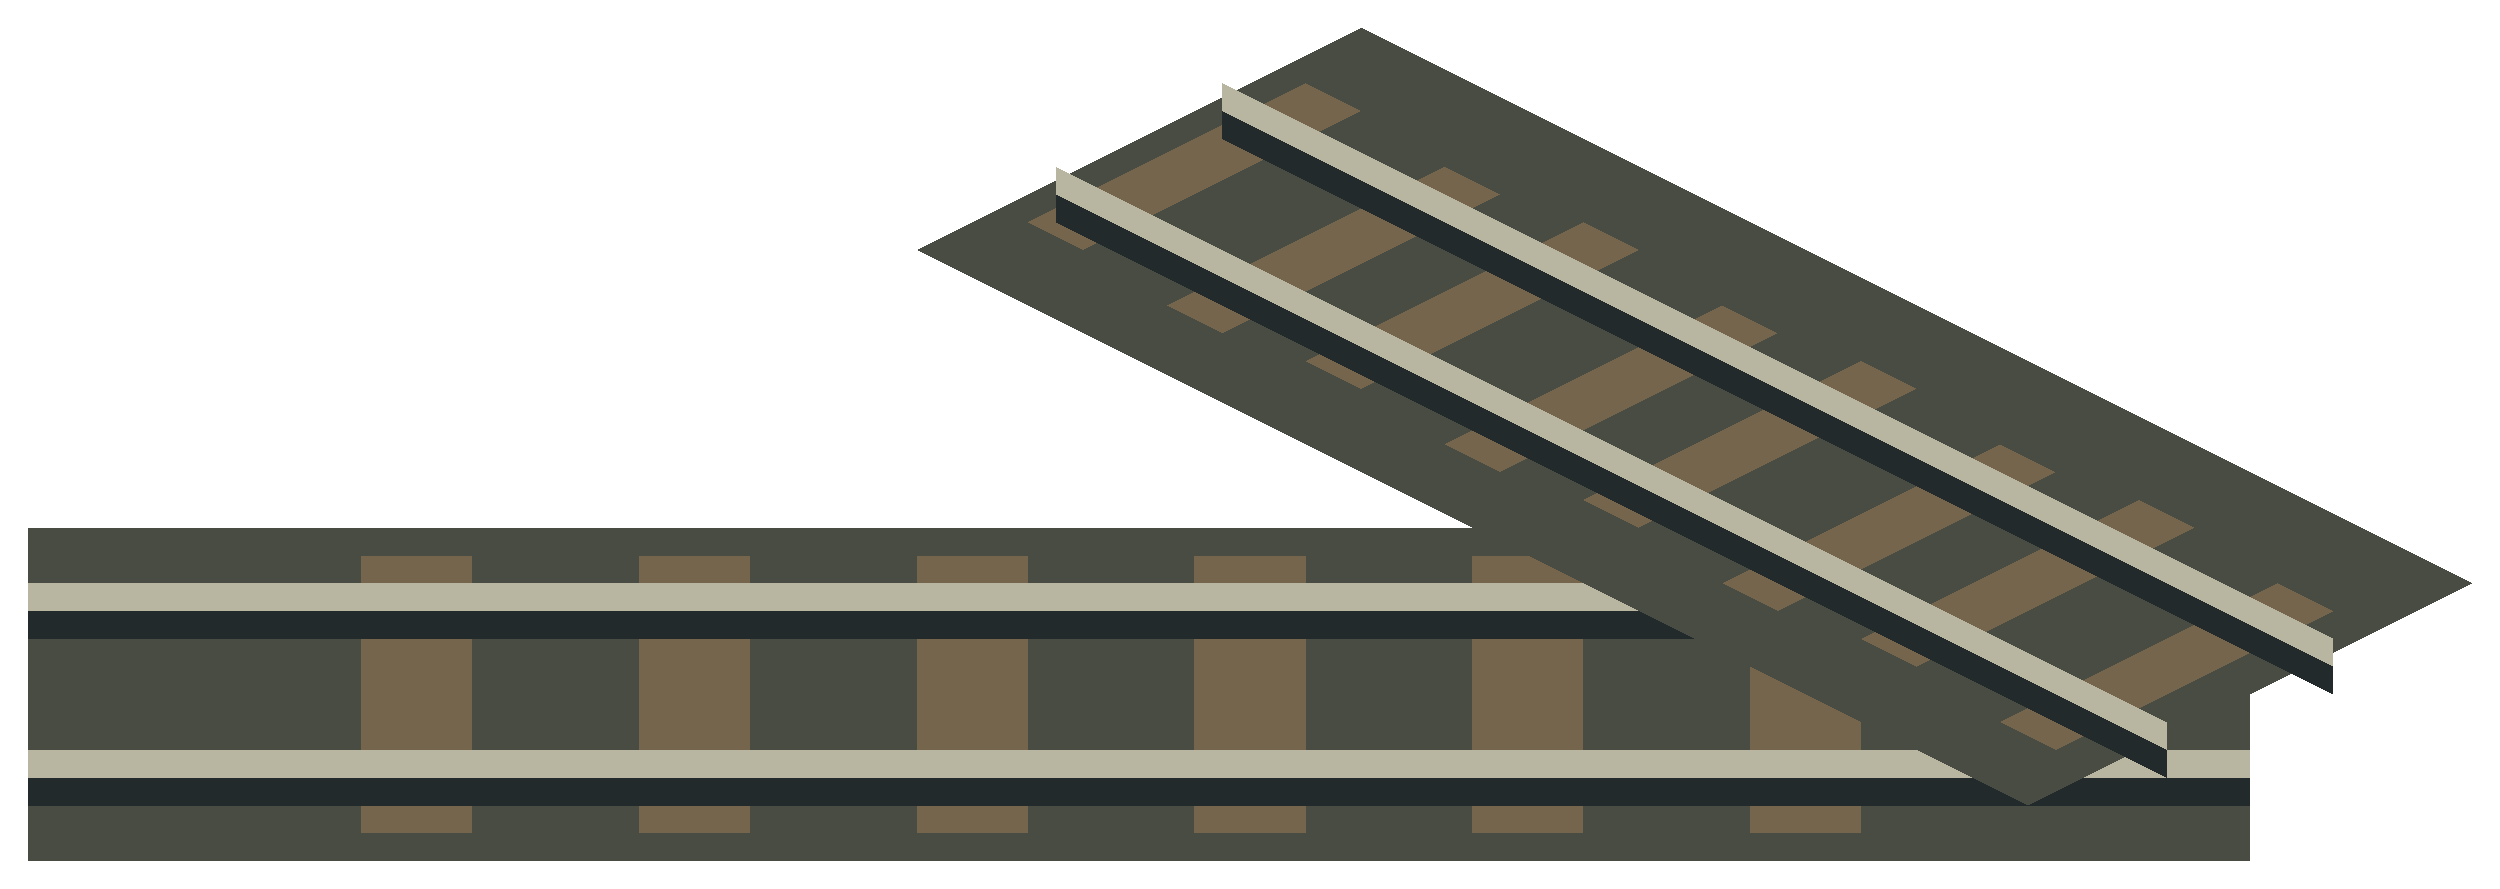
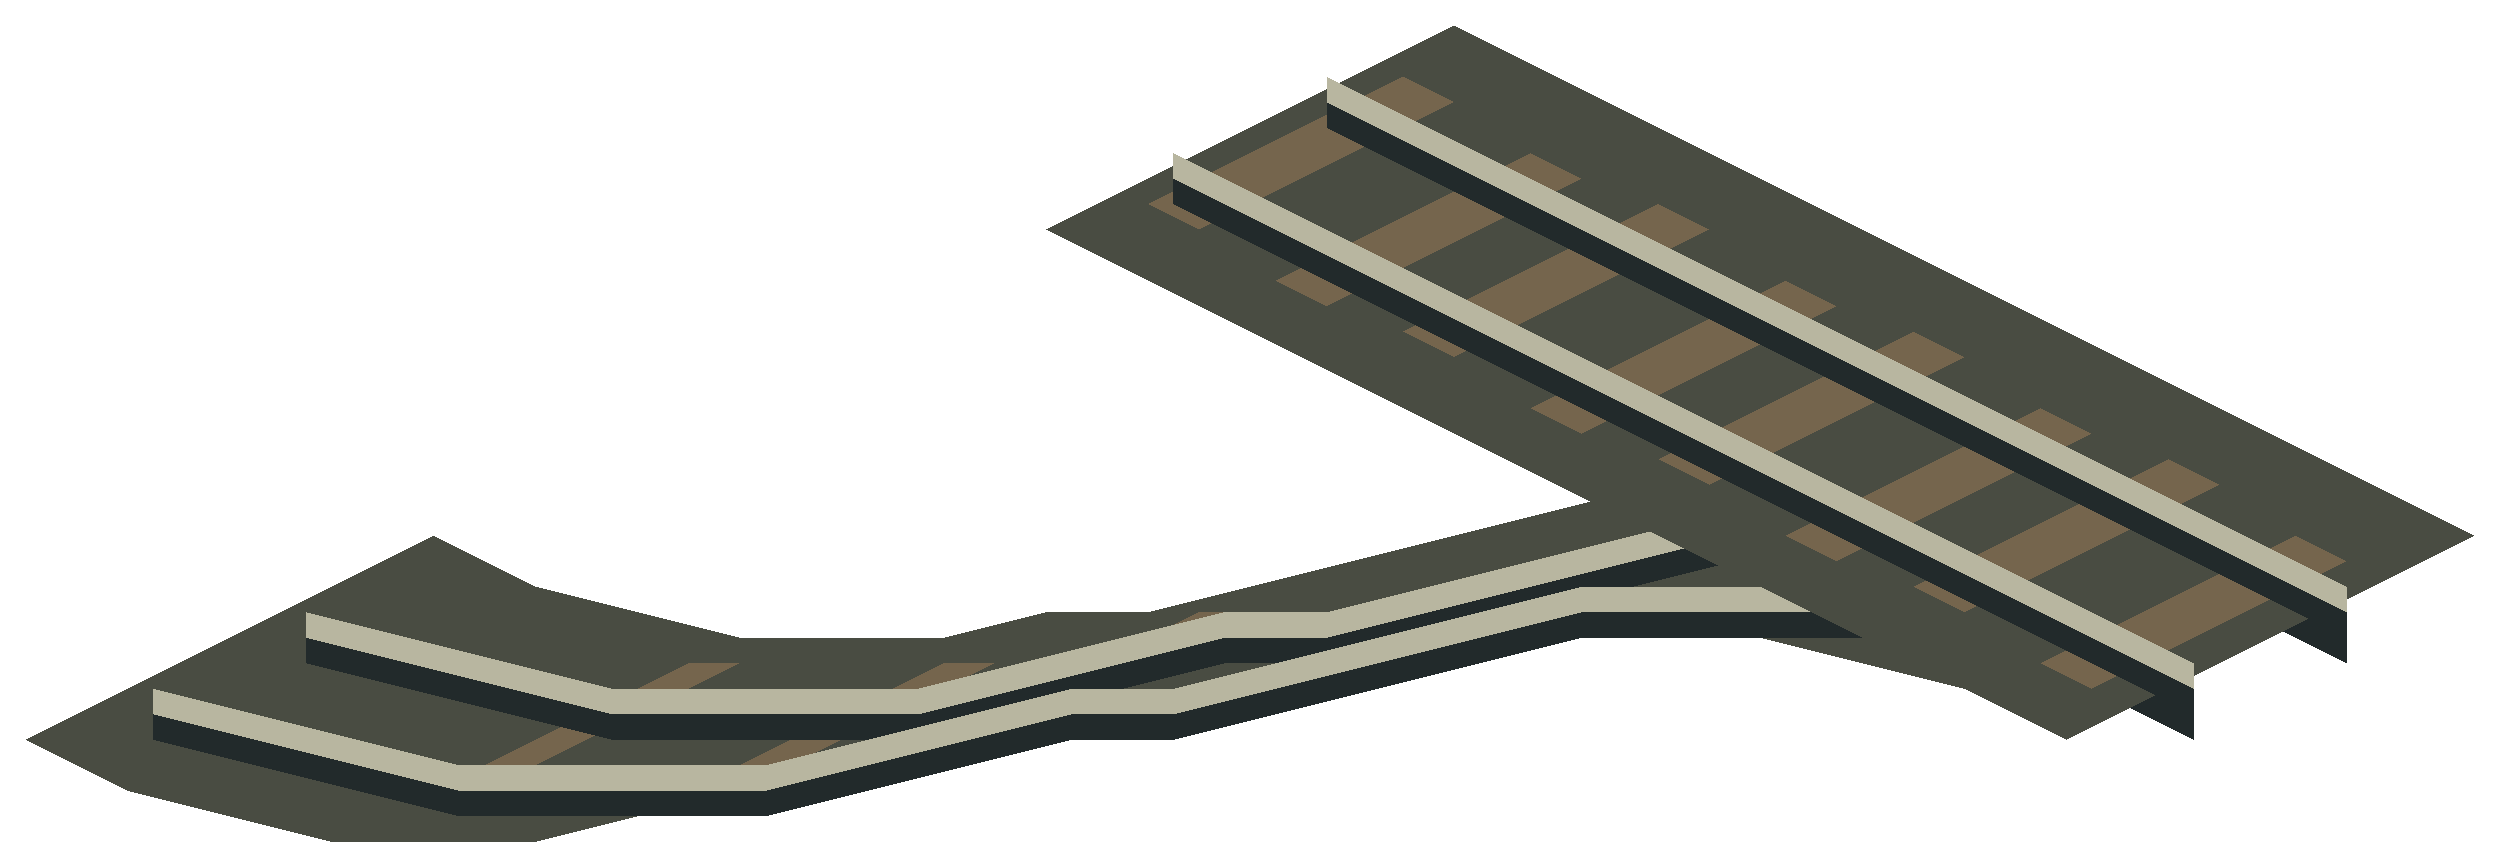
- <svg xmlns="http://www.w3.org/2000/svg" width="90" height="32" viewBox="0 0 90 32" shape-rendering="crispEdges" data-template="railyard-track-y-merge-up" data-anchor-x="1" data-anchor-y="25" data-length-m="20">
+ <svg xmlns="http://www.w3.org/2000/svg" width="98" height="34" viewBox="0 0 98 34" shape-rendering="crispEdges" data-template="railyard-track-y-merge-up" data-anchor-x="9" data-anchor-y="25" data-length-m="20">
  <g id="diagonal-up-ballast">
-     <polygon points="1,19 81,19 81,31 1,31" fill="#494c42" />
+     <polygon points="17,21 21,23 25,24 29,25 33,25 37,25 41,24 45,24 49,23 53,22 57,21 61,20 65,19 69,18 73,18 77,17 81,17 85,17 89,18 93,19 97,21 81,29 77,27 73,26 69,25 65,25 61,25 57,26 53,26 49,27 45,28 41,29 37,30 33,31 29,32 25,32 21,33 17,33 13,33 9,32 5,31 1,29" fill="#494c42" />
  </g>
  <g id="diagonal-up-ties">
-     <polygon points="13,20 17,20 17,30 13,30" fill="#75654d" />
-     <polygon points="23,20 27,20 27,30 23,30" fill="#75654d" />
-     <polygon points="33,20 37,20 37,30 33,30" fill="#75654d" />
-     <polygon points="43,20 47,20 47,30 43,30" fill="#75654d" />
-     <polygon points="53,20 57,20 57,30 53,30" fill="#75654d" />
-     <polygon points="63,20 67,20 67,30 63,30" fill="#75654d" />
+     <polygon points="27,26 29,26 19,31 17,31" fill="#75654d" />
+     <polygon points="37,26 39,26 29,31 27,31" fill="#75654d" />
+     <polygon points="47,24 49,24 39,29 37,29" fill="#75654d" />
+     <polygon points="57,22 59,21 49,26 47,27" fill="#75654d" />
+     <polygon points="67,20 69,19 59,24 57,25" fill="#75654d" />
+     <polygon points="77,19 79,19 69,24 67,24" fill="#75654d" />
  </g>
  <g id="diagonal-up-rails">
-     <polygon points="1,21 81,21 81,23 1,23" fill="#222a2b" />
-     <polygon points="1,21 81,21 81,22 1,22" fill="#b8b6a0" />
-     <polygon points="1,27 81,27 81,29 1,29" fill="#222a2b" />
-     <polygon points="1,27 81,27 81,28 1,28" fill="#b8b6a0" />
+     <polygon points="12,24 16,25 20,26 24,27 28,27 32,27 36,27 40,26 44,25 48,24 52,24 56,23 60,22 64,21 68,20 72,20 76,20 80,20 84,21 88,22 92,24 92,26 88,24 84,23 80,22 76,22 72,22 68,22 64,23 60,24 56,25 52,26 48,26 44,27 40,28 36,29 32,29 28,29 24,29 20,28 16,27 12,26" fill="#222a2b" />
+     <polygon points="12,24 16,25 20,26 24,27 28,27 32,27 36,27 40,26 44,25 48,24 52,24 56,23 60,22 64,21 68,20 72,20 76,20 80,20 84,21 88,22 92,24 92,25 88,23 84,22 80,21 76,21 72,21 68,21 64,22 60,23 56,24 52,25 48,25 44,26 40,27 36,28 32,28 28,28 24,28 20,27 16,26 12,25" fill="#b8b6a0" />
+     <polygon points="6,27 10,28 14,29 18,30 22,30 26,30 30,30 34,29 38,28 42,27 46,27 50,26 54,25 58,24 62,23 66,23 70,23 74,23 78,24 82,25 86,27 86,29 82,27 78,26 74,25 70,25 66,25 62,25 58,26 54,27 50,28 46,29 42,29 38,30 34,31 30,32 26,32 22,32 18,32 14,31 10,30 6,29" fill="#222a2b" />
+     <polygon points="6,27 10,28 14,29 18,30 22,30 26,30 30,30 34,29 38,28 42,27 46,27 50,26 54,25 58,24 62,23 66,23 70,23 74,23 78,24 82,25 86,27 86,28 82,26 78,25 74,24 70,24 66,24 62,24 58,25 54,26 50,27 46,28 42,28 38,29 34,30 30,31 26,31 22,31 18,31 14,30 10,29 6,28" fill="#b8b6a0" />
  </g>
  <g id="ballast">
-     <polygon points="49,1 89,21 73,29 33,9" fill="#494c42" />
+     <polygon points="57,1 97,21 81,29 41,9" fill="#494c42" />
  </g>
  <g id="ties">
-     <polygon points="47,3 49,4 39,9 37,8" fill="#75654d" />
-     <polygon points="52,6 54,7 44,12 42,11" fill="#75654d" />
-     <polygon points="57,8 59,9 49,14 47,13" fill="#75654d" />
-     <polygon points="62,11 64,12 54,17 52,16" fill="#75654d" />
-     <polygon points="67,13 69,14 59,19 57,18" fill="#75654d" />
-     <polygon points="72,16 74,17 64,22 62,21" fill="#75654d" />
-     <polygon points="77,18 79,19 69,24 67,23" fill="#75654d" />
-     <polygon points="82,21 84,22 74,27 72,26" fill="#75654d" />
+     <polygon points="55,3 57,4 47,9 45,8" fill="#75654d" />
+     <polygon points="60,6 62,7 52,12 50,11" fill="#75654d" />
+     <polygon points="65,8 67,9 57,14 55,13" fill="#75654d" />
+     <polygon points="70,11 72,12 62,17 60,16" fill="#75654d" />
+     <polygon points="75,13 77,14 67,19 65,18" fill="#75654d" />
+     <polygon points="80,16 82,17 72,22 70,21" fill="#75654d" />
+     <polygon points="85,18 87,19 77,24 75,23" fill="#75654d" />
+     <polygon points="90,21 92,22 82,27 80,26" fill="#75654d" />
  </g>
  <g id="rails">
-     <polygon points="44,3 84,23 84,25 44,5" fill="#222a2b" />
-     <polygon points="44,3 84,23 84,24 44,4" fill="#b8b6a0" />
-     <polygon points="38,6 78,26 78,28 38,8" fill="#222a2b" />
-     <polygon points="38,6 78,26 78,27 38,7" fill="#b8b6a0" />
+     <polygon points="52,3 92,23 92,25 52,5" fill="#222a2b" />
+     <polygon points="52,3 92,23 92,24 52,4" fill="#b8b6a0" />
+     <polygon points="46,6 86,26 86,28 46,8" fill="#222a2b" />
+     <polygon points="46,6 86,26 86,27 46,7" fill="#b8b6a0" />
  </g>
</svg>
